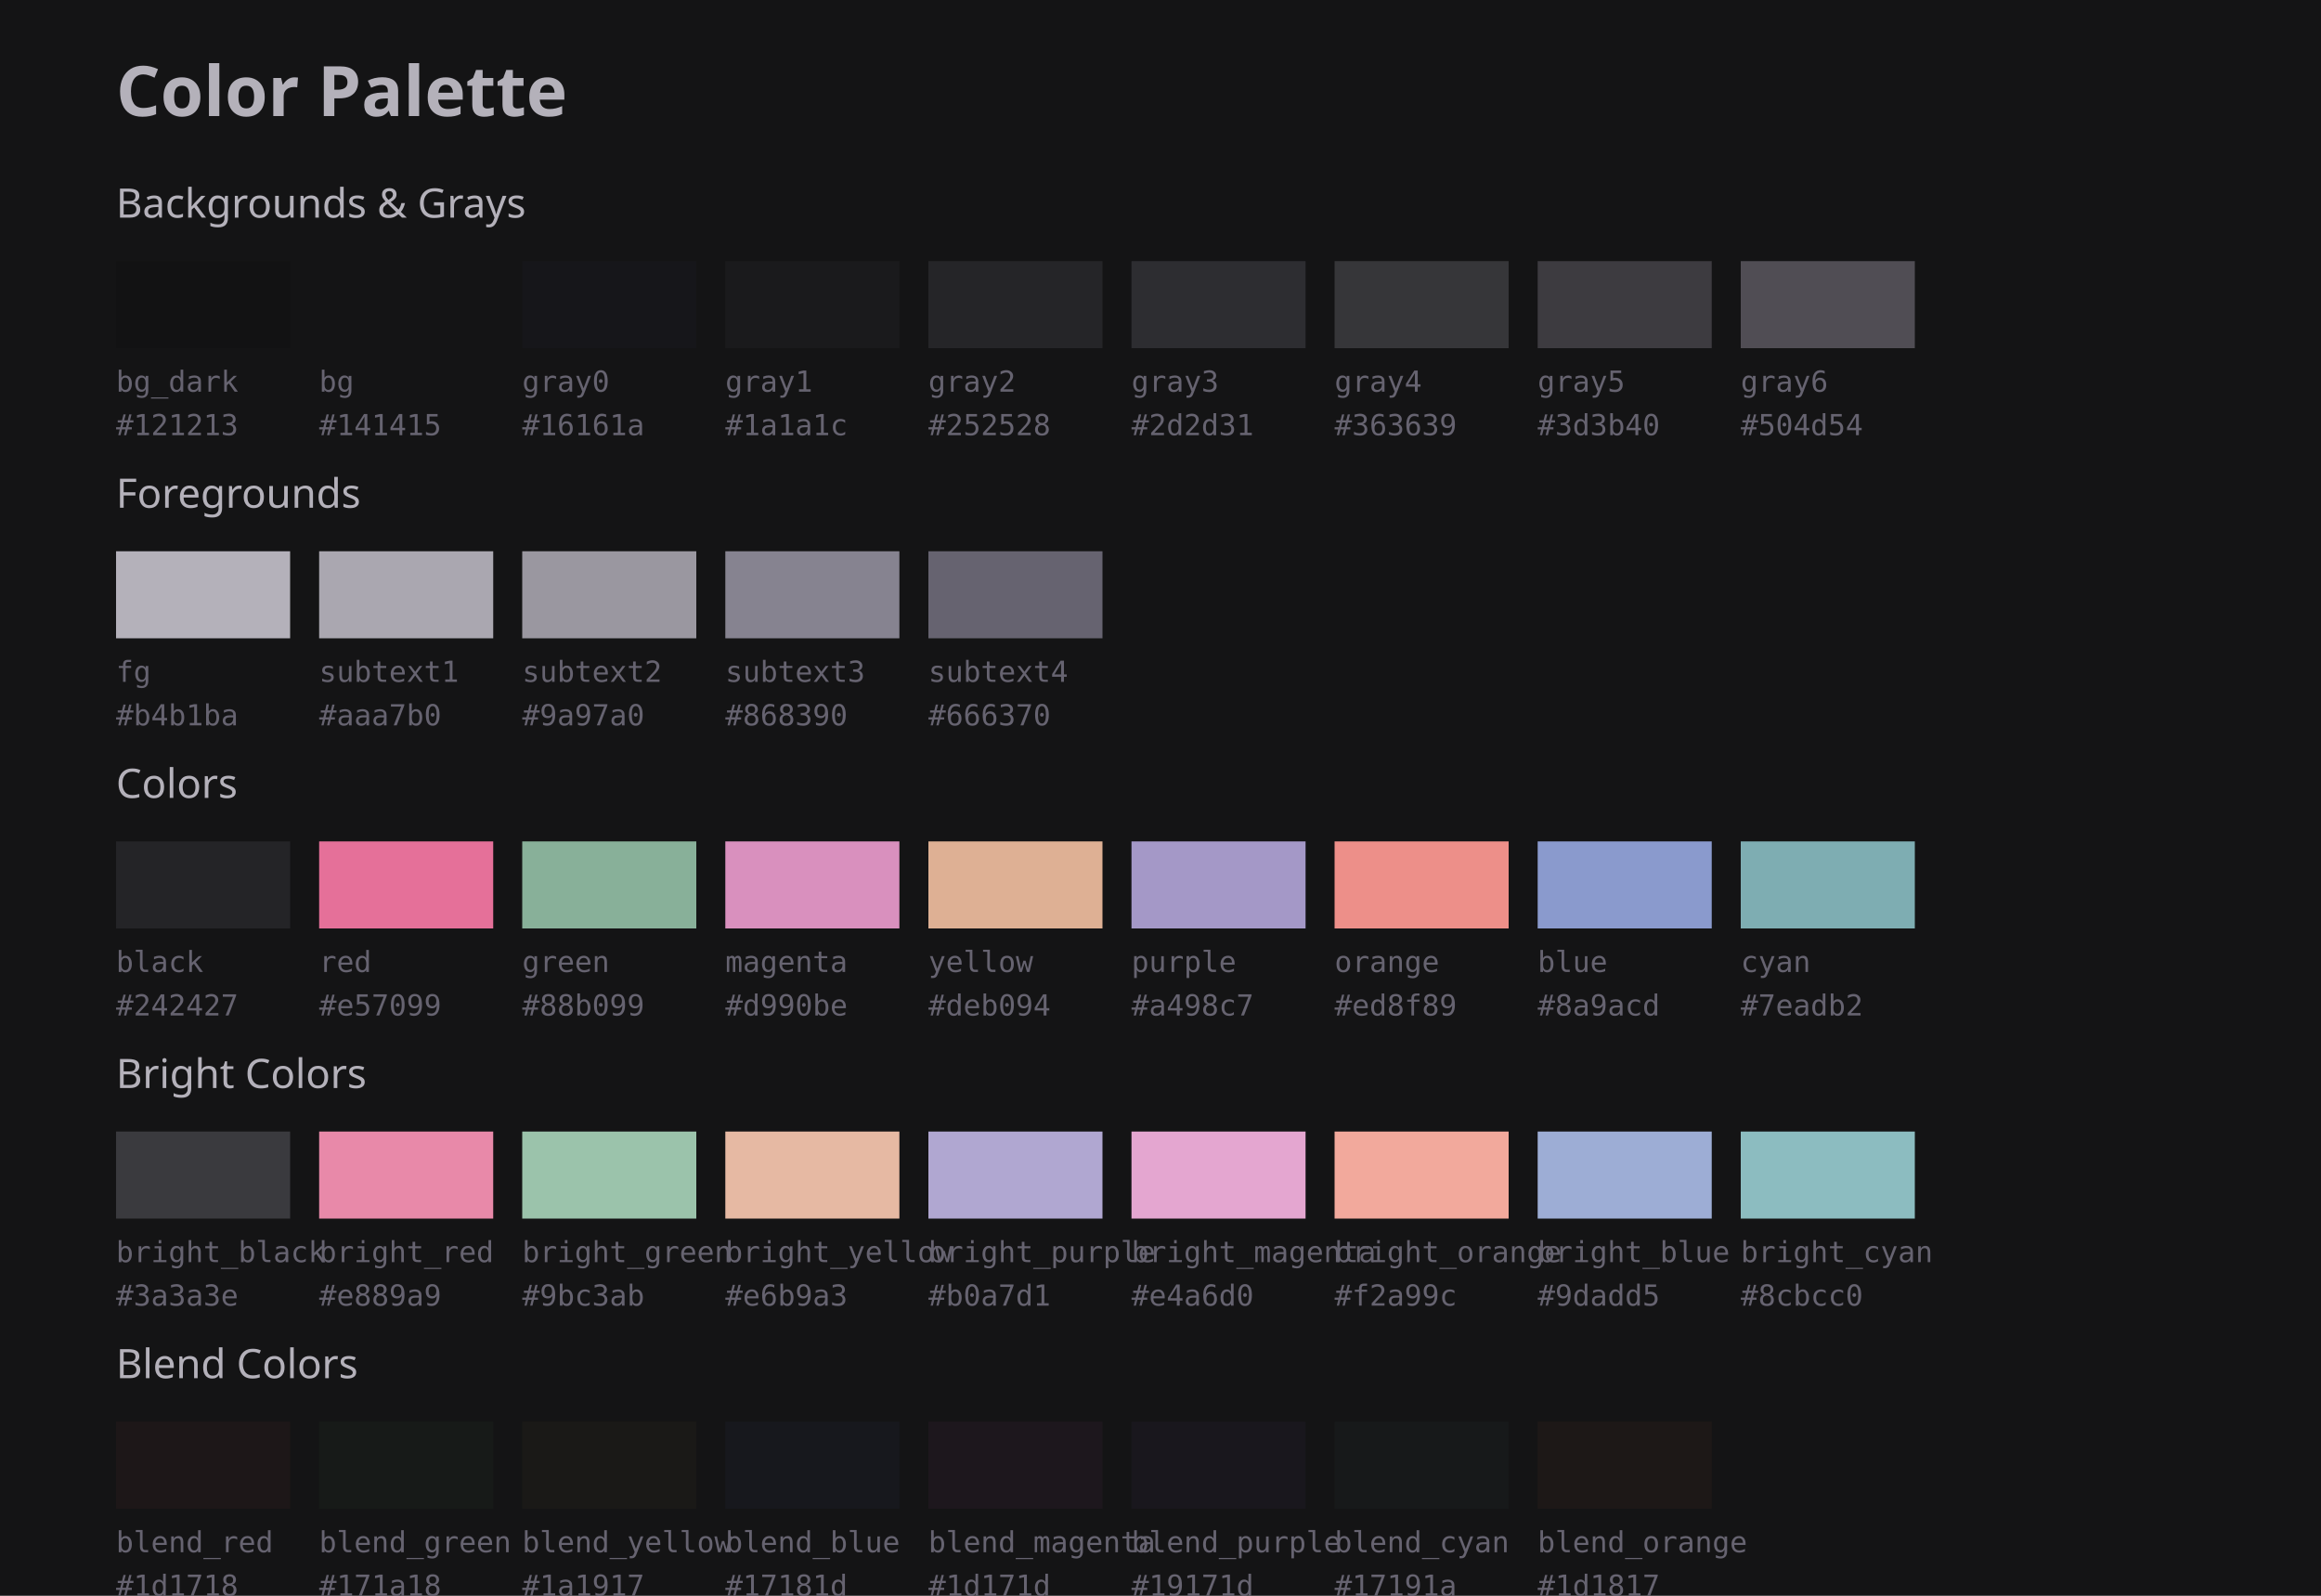
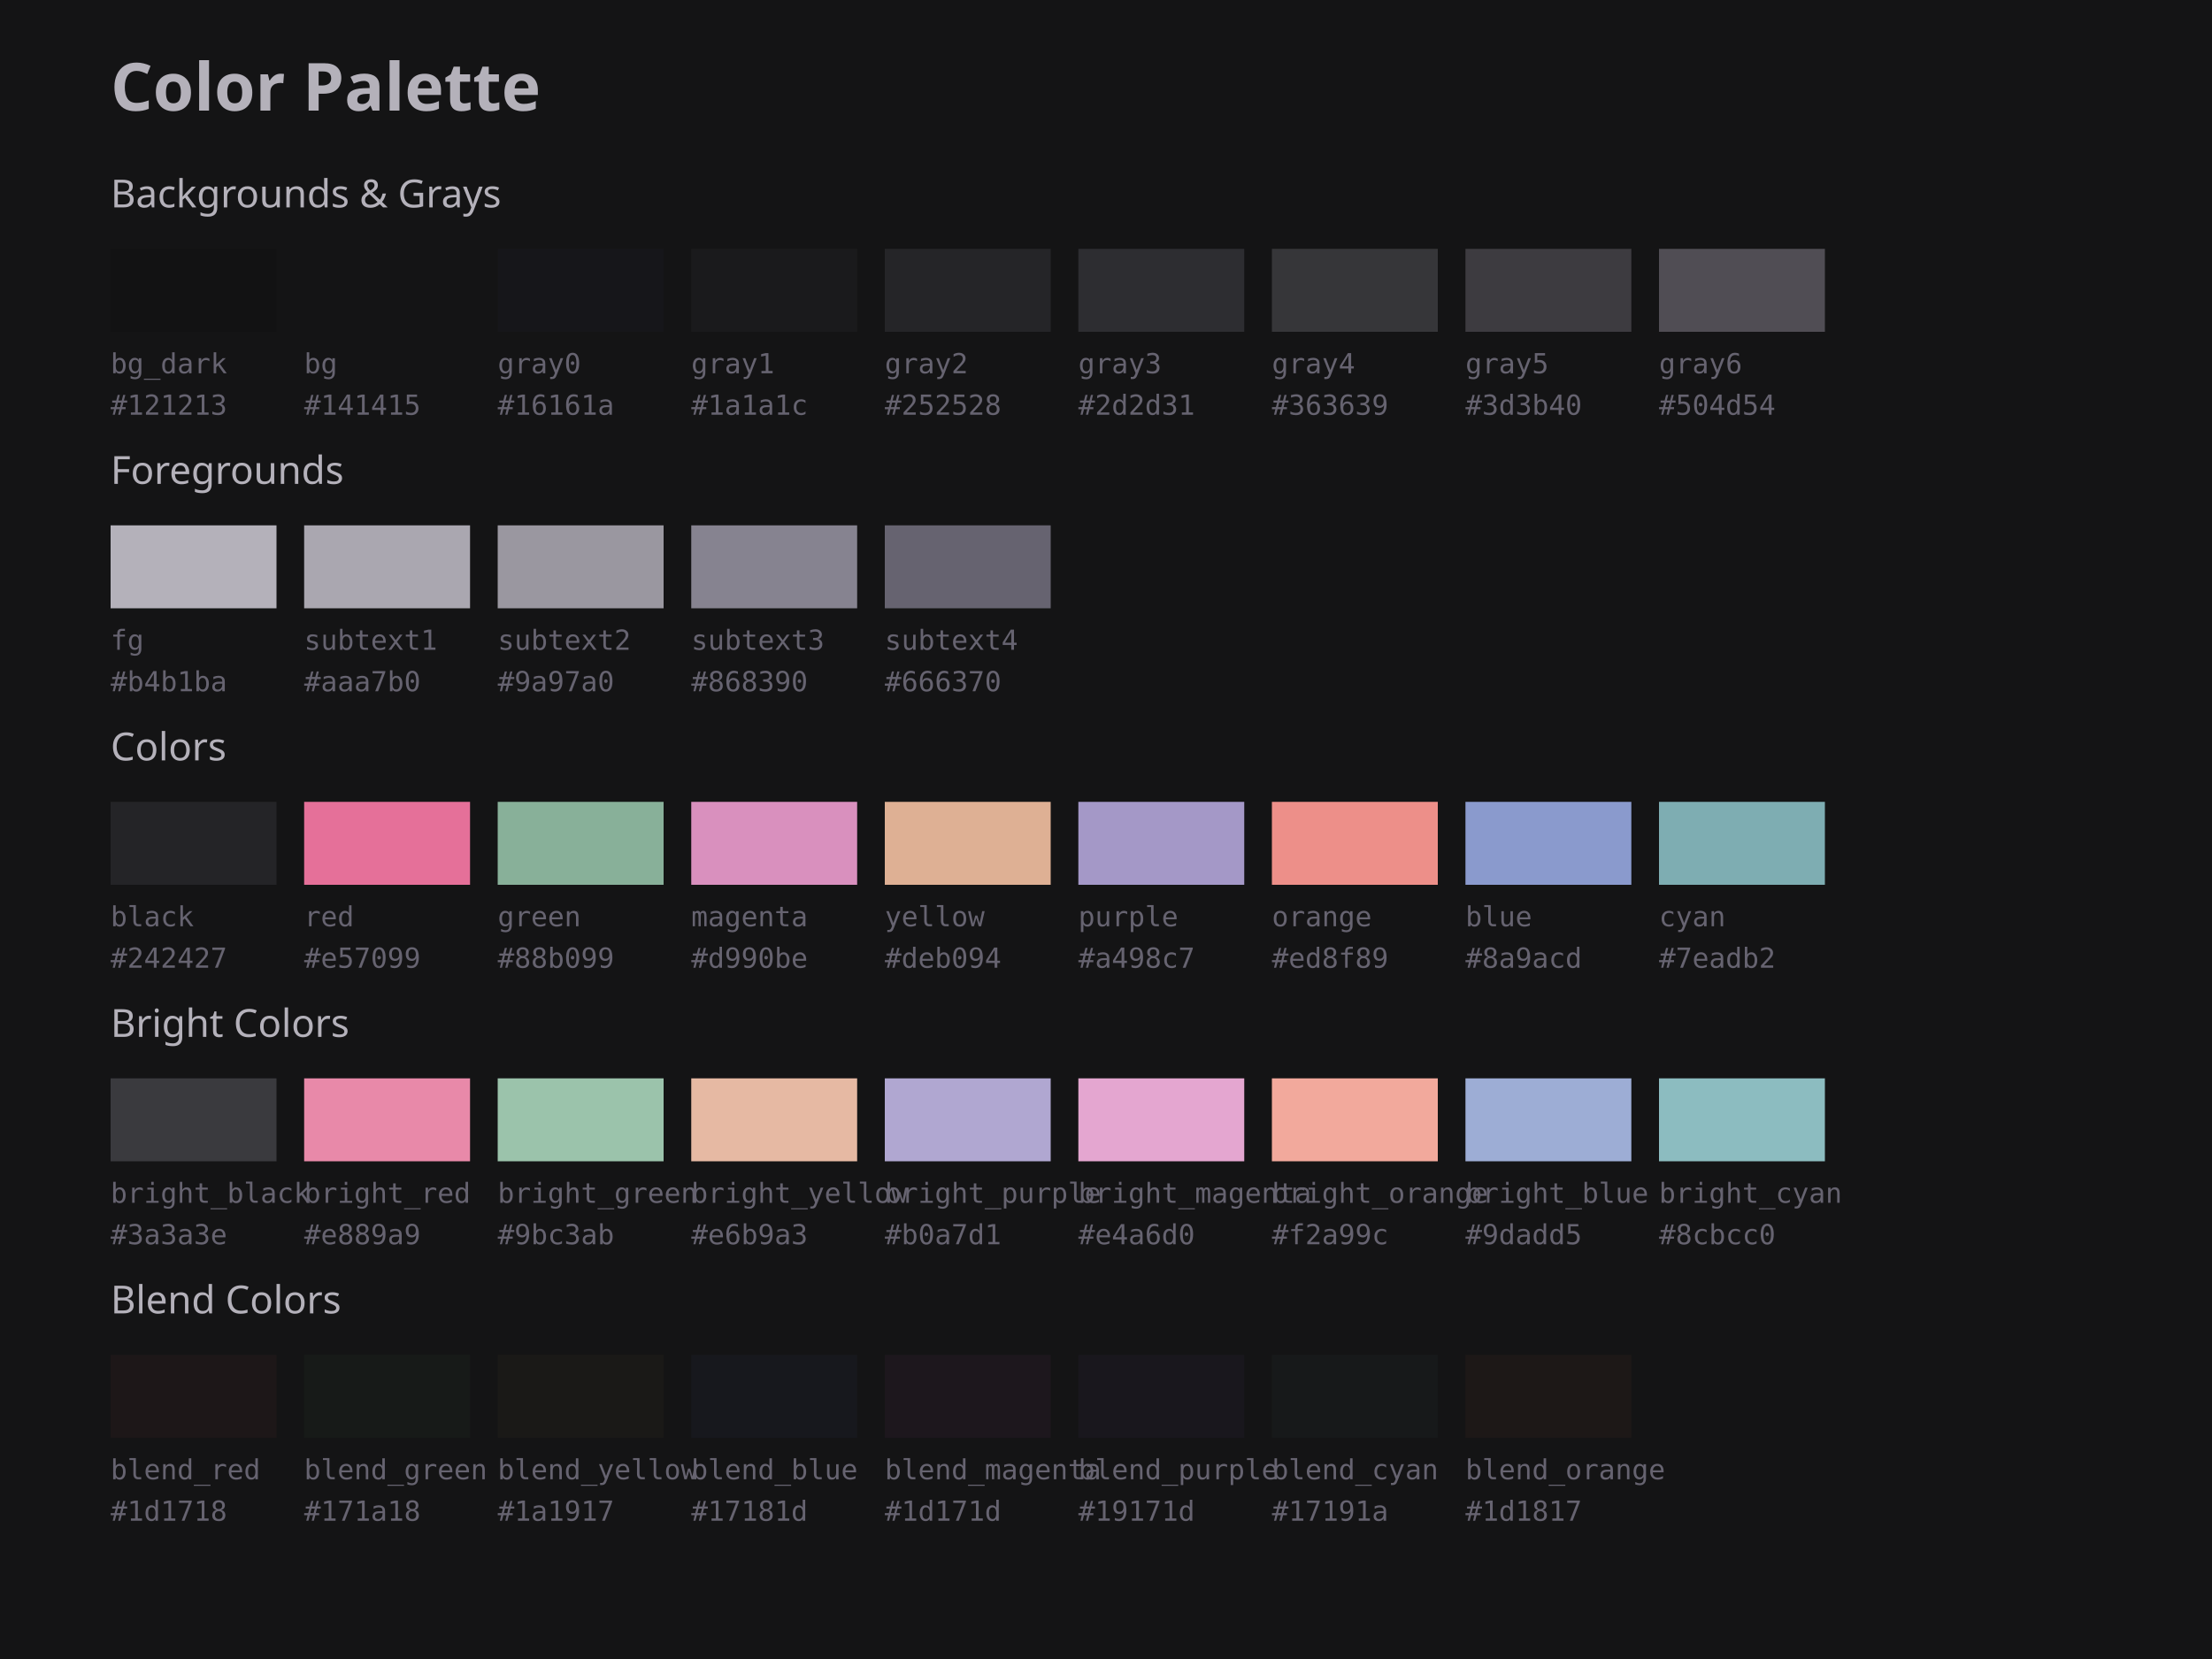
- <svg xmlns="http://www.w3.org/2000/svg" viewBox="0 0 800 550">
-   <rect width="800" height="550" fill="#141415" />
+ <svg xmlns="http://www.w3.org/2000/svg" viewBox="0 0 800 600">
+   <rect width="800" height="600" fill="#141415" />
  <text x="40" y="40" fill="#b4b1ba" font-family="sans-serif" font-size="24" font-weight="bold">Color Palette</text>
  <g transform="translate(40, 80)">
    <text x="0" y="-5" fill="#b4b1ba" font-family="sans-serif" font-size="14">Backgrounds &amp; Grays</text>
    <rect x="0" y="10" width="60" height="30" fill="#121213" />
    <rect x="70" y="10" width="60" height="30" fill="#141415" />
    <rect x="140" y="10" width="60" height="30" fill="#16161a" />
    <rect x="210" y="10" width="60" height="30" fill="#1a1a1c" />
    <rect x="280" y="10" width="60" height="30" fill="#252528" />
    <rect x="350" y="10" width="60" height="30" fill="#2d2d31" />
    <rect x="420" y="10" width="60" height="30" fill="#363639" />
    <rect x="490" y="10" width="60" height="30" fill="#3d3b40" />
    <rect x="560" y="10" width="60" height="30" fill="#504d54" />
    <text x="0" y="55" fill="#666370" font-family="monospace" font-size="10">bg_dark</text>
    <text x="70" y="55" fill="#666370" font-family="monospace" font-size="10">bg</text>
    <text x="140" y="55" fill="#666370" font-family="monospace" font-size="10">gray0</text>
    <text x="210" y="55" fill="#666370" font-family="monospace" font-size="10">gray1</text>
    <text x="280" y="55" fill="#666370" font-family="monospace" font-size="10">gray2</text>
    <text x="350" y="55" fill="#666370" font-family="monospace" font-size="10">gray3</text>
    <text x="420" y="55" fill="#666370" font-family="monospace" font-size="10">gray4</text>
    <text x="490" y="55" fill="#666370" font-family="monospace" font-size="10">gray5</text>
    <text x="560" y="55" fill="#666370" font-family="monospace" font-size="10">gray6</text>
    <text x="0" y="70" fill="#666370" font-family="monospace" font-size="10">#121213</text>
    <text x="70" y="70" fill="#666370" font-family="monospace" font-size="10">#141415</text>
    <text x="140" y="70" fill="#666370" font-family="monospace" font-size="10">#16161a</text>
    <text x="210" y="70" fill="#666370" font-family="monospace" font-size="10">#1a1a1c</text>
    <text x="280" y="70" fill="#666370" font-family="monospace" font-size="10">#252528</text>
    <text x="350" y="70" fill="#666370" font-family="monospace" font-size="10">#2d2d31</text>
    <text x="420" y="70" fill="#666370" font-family="monospace" font-size="10">#363639</text>
    <text x="490" y="70" fill="#666370" font-family="monospace" font-size="10">#3d3b40</text>
    <text x="560" y="70" fill="#666370" font-family="monospace" font-size="10">#504d54</text>
  </g>
  <g transform="translate(40, 180)">
    <text x="0" y="-5" fill="#b4b1ba" font-family="sans-serif" font-size="14">Foregrounds</text>
    <rect x="0" y="10" width="60" height="30" fill="#b4b1ba" />
    <rect x="70" y="10" width="60" height="30" fill="#aaa7b0" />
    <rect x="140" y="10" width="60" height="30" fill="#9a97a0" />
    <rect x="210" y="10" width="60" height="30" fill="#868390" />
    <rect x="280" y="10" width="60" height="30" fill="#666370" />
    <text x="0" y="55" fill="#666370" font-family="monospace" font-size="10">fg</text>
    <text x="70" y="55" fill="#666370" font-family="monospace" font-size="10">subtext1</text>
    <text x="140" y="55" fill="#666370" font-family="monospace" font-size="10">subtext2</text>
    <text x="210" y="55" fill="#666370" font-family="monospace" font-size="10">subtext3</text>
    <text x="280" y="55" fill="#666370" font-family="monospace" font-size="10">subtext4</text>
    <text x="0" y="70" fill="#666370" font-family="monospace" font-size="10">#b4b1ba</text>
    <text x="70" y="70" fill="#666370" font-family="monospace" font-size="10">#aaa7b0</text>
    <text x="140" y="70" fill="#666370" font-family="monospace" font-size="10">#9a97a0</text>
    <text x="210" y="70" fill="#666370" font-family="monospace" font-size="10">#868390</text>
    <text x="280" y="70" fill="#666370" font-family="monospace" font-size="10">#666370</text>
  </g>
  <g transform="translate(40, 280)">
    <text x="0" y="-5" fill="#b4b1ba" font-family="sans-serif" font-size="14">Colors</text>
    <rect x="0" y="10" width="60" height="30" fill="#242427" />
    <rect x="70" y="10" width="60" height="30" fill="#e57099" />
    <rect x="140" y="10" width="60" height="30" fill="#88b099" />
    <rect x="210" y="10" width="60" height="30" fill="#d990be" />
    <rect x="280" y="10" width="60" height="30" fill="#deb094" />
    <rect x="350" y="10" width="60" height="30" fill="#a498c7" />
    <rect x="420" y="10" width="60" height="30" fill="#ed8f89" />
    <rect x="490" y="10" width="60" height="30" fill="#8a9acd" />
    <rect x="560" y="10" width="60" height="30" fill="#7eadb2" />
    <text x="0" y="55" fill="#666370" font-family="monospace" font-size="10">black</text>
    <text x="70" y="55" fill="#666370" font-family="monospace" font-size="10">red</text>
    <text x="140" y="55" fill="#666370" font-family="monospace" font-size="10">green</text>
    <text x="210" y="55" fill="#666370" font-family="monospace" font-size="10">magenta</text>
    <text x="280" y="55" fill="#666370" font-family="monospace" font-size="10">yellow</text>
    <text x="350" y="55" fill="#666370" font-family="monospace" font-size="10">purple</text>
    <text x="420" y="55" fill="#666370" font-family="monospace" font-size="10">orange</text>
    <text x="490" y="55" fill="#666370" font-family="monospace" font-size="10">blue</text>
    <text x="560" y="55" fill="#666370" font-family="monospace" font-size="10">cyan</text>
    <text x="0" y="70" fill="#666370" font-family="monospace" font-size="10">#242427</text>
    <text x="70" y="70" fill="#666370" font-family="monospace" font-size="10">#e57099</text>
    <text x="140" y="70" fill="#666370" font-family="monospace" font-size="10">#88b099</text>
    <text x="210" y="70" fill="#666370" font-family="monospace" font-size="10">#d990be</text>
    <text x="280" y="70" fill="#666370" font-family="monospace" font-size="10">#deb094</text>
    <text x="350" y="70" fill="#666370" font-family="monospace" font-size="10">#a498c7</text>
    <text x="420" y="70" fill="#666370" font-family="monospace" font-size="10">#ed8f89</text>
    <text x="490" y="70" fill="#666370" font-family="monospace" font-size="10">#8a9acd</text>
    <text x="560" y="70" fill="#666370" font-family="monospace" font-size="10">#7eadb2</text>
  </g>
  <g transform="translate(40, 380)">
    <text x="0" y="-5" fill="#b4b1ba" font-family="sans-serif" font-size="14">Bright Colors</text>
    <rect x="0" y="10" width="60" height="30" fill="#3a3a3e" />
    <rect x="70" y="10" width="60" height="30" fill="#e889a9" />
    <rect x="140" y="10" width="60" height="30" fill="#9bc3ab" />
    <rect x="210" y="10" width="60" height="30" fill="#e6b9a3" />
    <rect x="280" y="10" width="60" height="30" fill="#b0a7d1" />
    <rect x="350" y="10" width="60" height="30" fill="#e4a6d0" />
    <rect x="420" y="10" width="60" height="30" fill="#f2a99c" />
    <rect x="490" y="10" width="60" height="30" fill="#9dadd5" />
    <rect x="560" y="10" width="60" height="30" fill="#8cbcc0" />
    <text x="0" y="55" fill="#666370" font-family="monospace" font-size="10">bright_black</text>
    <text x="70" y="55" fill="#666370" font-family="monospace" font-size="10">bright_red</text>
    <text x="140" y="55" fill="#666370" font-family="monospace" font-size="10">bright_green</text>
    <text x="210" y="55" fill="#666370" font-family="monospace" font-size="10">bright_yellow</text>
    <text x="280" y="55" fill="#666370" font-family="monospace" font-size="10">bright_purple</text>
    <text x="350" y="55" fill="#666370" font-family="monospace" font-size="10">bright_magenta</text>
    <text x="420" y="55" fill="#666370" font-family="monospace" font-size="10">bright_orange</text>
    <text x="490" y="55" fill="#666370" font-family="monospace" font-size="10">bright_blue</text>
    <text x="560" y="55" fill="#666370" font-family="monospace" font-size="10">bright_cyan</text>
    <text x="0" y="70" fill="#666370" font-family="monospace" font-size="10">#3a3a3e</text>
    <text x="70" y="70" fill="#666370" font-family="monospace" font-size="10">#e889a9</text>
    <text x="140" y="70" fill="#666370" font-family="monospace" font-size="10">#9bc3ab</text>
    <text x="210" y="70" fill="#666370" font-family="monospace" font-size="10">#e6b9a3</text>
    <text x="280" y="70" fill="#666370" font-family="monospace" font-size="10">#b0a7d1</text>
    <text x="350" y="70" fill="#666370" font-family="monospace" font-size="10">#e4a6d0</text>
    <text x="420" y="70" fill="#666370" font-family="monospace" font-size="10">#f2a99c</text>
    <text x="490" y="70" fill="#666370" font-family="monospace" font-size="10">#9dadd5</text>
    <text x="560" y="70" fill="#666370" font-family="monospace" font-size="10">#8cbcc0</text>
  </g>
  <g transform="translate(40, 480)">
    <text x="0" y="-5" fill="#b4b1ba" font-family="sans-serif" font-size="14">Blend Colors</text>
    <rect x="0" y="10" width="60" height="30" fill="#1d1718" />
    <rect x="70" y="10" width="60" height="30" fill="#171a18" />
    <rect x="140" y="10" width="60" height="30" fill="#1a1917" />
    <rect x="210" y="10" width="60" height="30" fill="#17181d" />
    <rect x="280" y="10" width="60" height="30" fill="#1d171d" />
    <rect x="350" y="10" width="60" height="30" fill="#19171d" />
    <rect x="420" y="10" width="60" height="30" fill="#17191a" />
    <rect x="490" y="10" width="60" height="30" fill="#1d1817" />
    <text x="0" y="55" fill="#666370" font-family="monospace" font-size="10">blend_red</text>
    <text x="70" y="55" fill="#666370" font-family="monospace" font-size="10">blend_green</text>
    <text x="140" y="55" fill="#666370" font-family="monospace" font-size="10">blend_yellow</text>
    <text x="210" y="55" fill="#666370" font-family="monospace" font-size="10">blend_blue</text>
    <text x="280" y="55" fill="#666370" font-family="monospace" font-size="10">blend_magenta</text>
    <text x="350" y="55" fill="#666370" font-family="monospace" font-size="10">blend_purple</text>
    <text x="420" y="55" fill="#666370" font-family="monospace" font-size="10">blend_cyan</text>
    <text x="490" y="55" fill="#666370" font-family="monospace" font-size="10">blend_orange</text>
    <text x="0" y="70" fill="#666370" font-family="monospace" font-size="10">#1d1718</text>
    <text x="70" y="70" fill="#666370" font-family="monospace" font-size="10">#171a18</text>
    <text x="140" y="70" fill="#666370" font-family="monospace" font-size="10">#1a1917</text>
    <text x="210" y="70" fill="#666370" font-family="monospace" font-size="10">#17181d</text>
    <text x="280" y="70" fill="#666370" font-family="monospace" font-size="10">#1d171d</text>
    <text x="350" y="70" fill="#666370" font-family="monospace" font-size="10">#19171d</text>
    <text x="420" y="70" fill="#666370" font-family="monospace" font-size="10">#17191a</text>
    <text x="490" y="70" fill="#666370" font-family="monospace" font-size="10">#1d1817</text>
  </g>
</svg>
